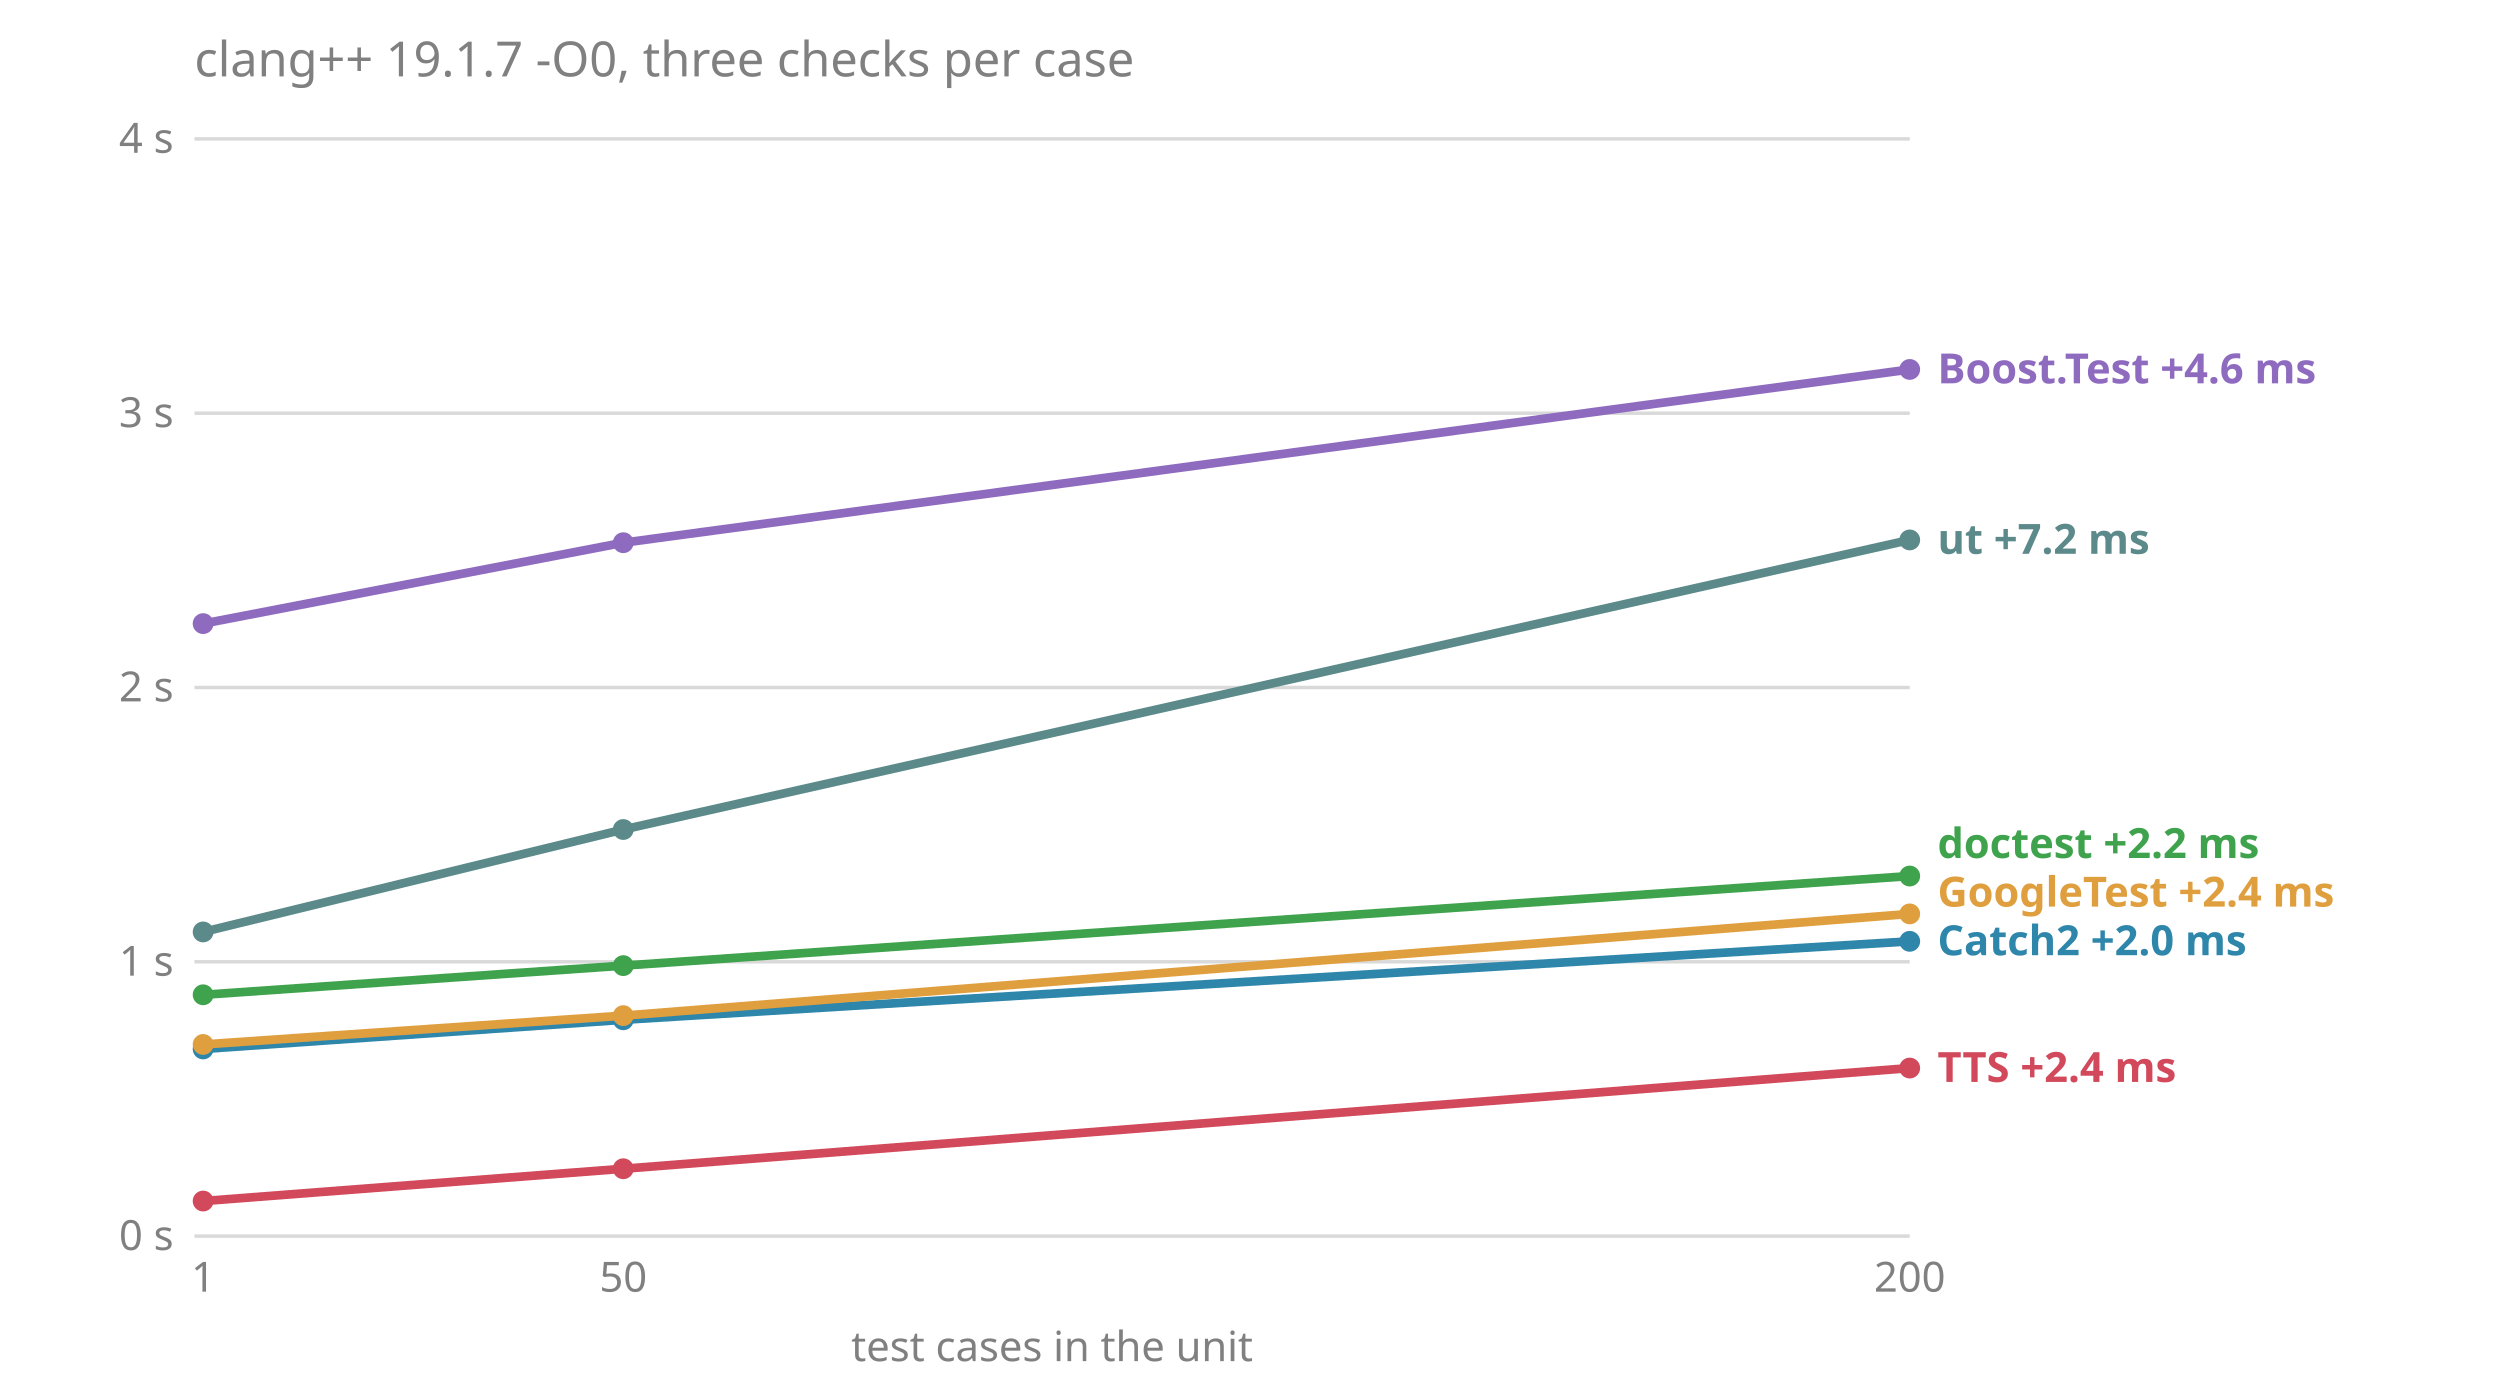
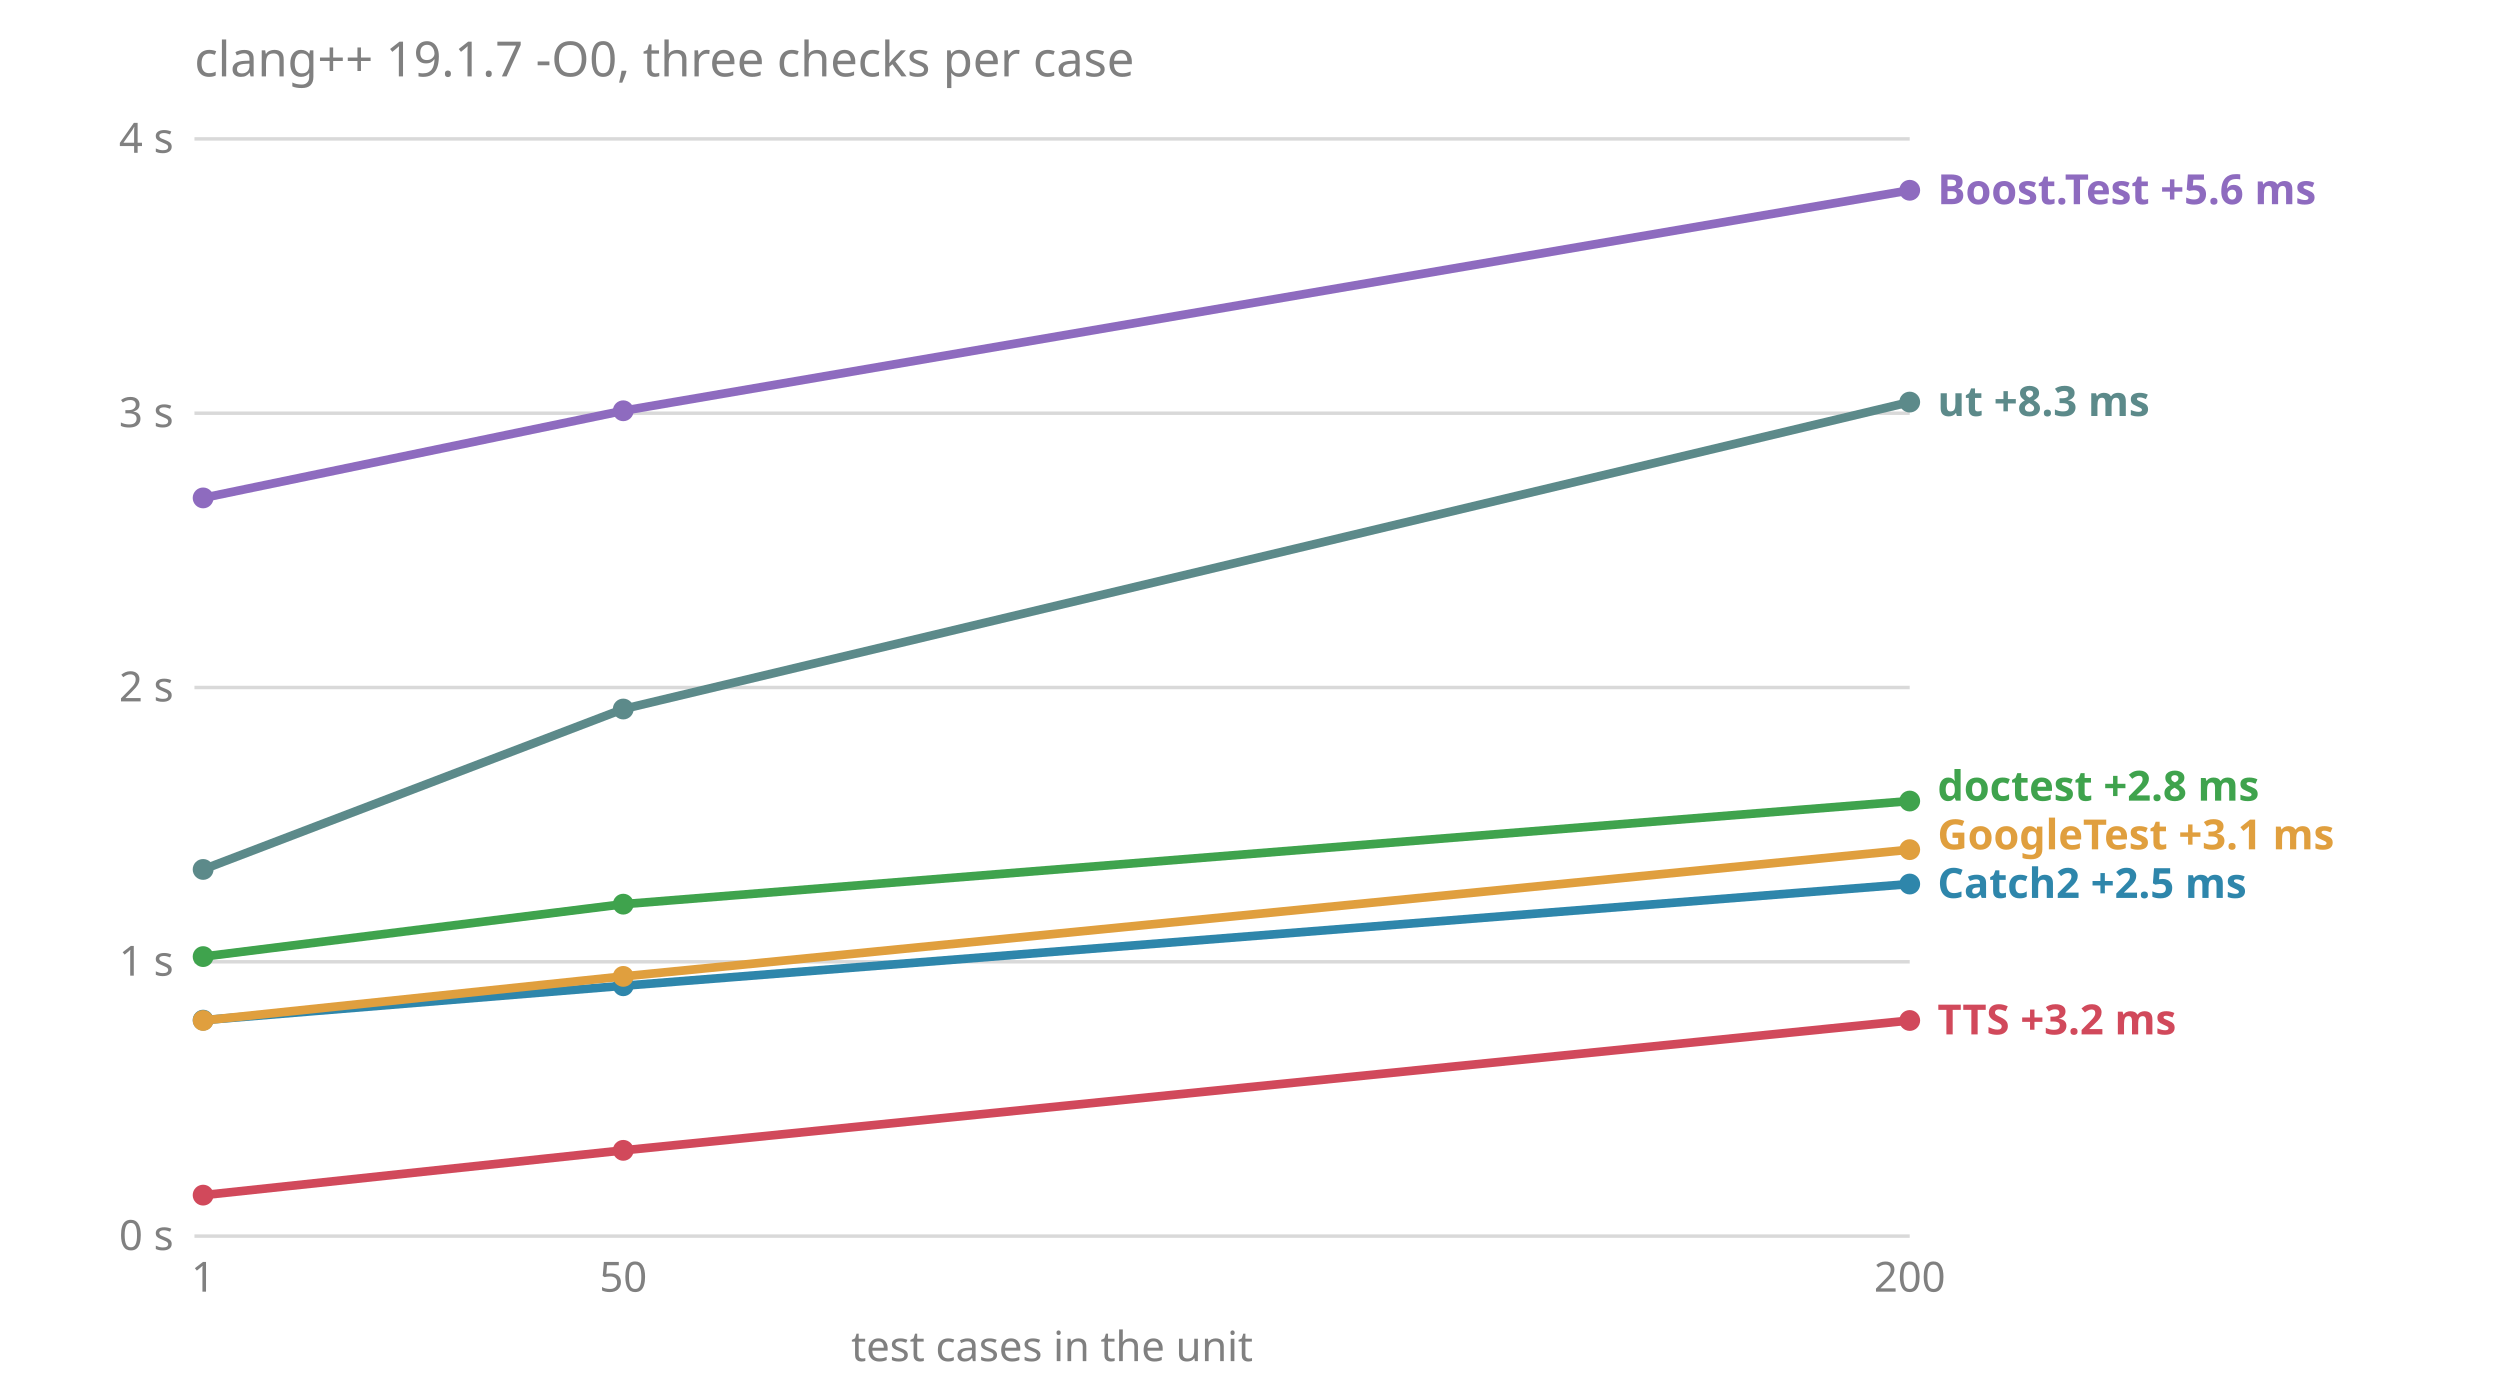
<svg xmlns="http://www.w3.org/2000/svg" viewBox="0 0 720 400" font-family="sans-serif" font-size="12">
  <text x="56" y="22" fill="#808080" font-size="14">clang++ 19.1.7 -O0, three checks per case</text>
  <line x1="56" x2="550" y1="356.0" y2="356.0" stroke="#808080" stroke-opacity="0.3" />
  <text x="50" y="360.0" fill="#808080" text-anchor="end">0 s</text>
  <line x1="56" x2="550" y1="277.0" y2="277.0" stroke="#808080" stroke-opacity="0.3" />
  <text x="50" y="281.0" fill="#808080" text-anchor="end">1 s</text>
  <line x1="56" x2="550" y1="198.0" y2="198.0" stroke="#808080" stroke-opacity="0.3" />
  <text x="50" y="202.0" fill="#808080" text-anchor="end">2 s</text>
  <line x1="56" x2="550" y1="119.0" y2="119.0" stroke="#808080" stroke-opacity="0.3" />
  <text x="50" y="123.0" fill="#808080" text-anchor="end">3 s</text>
  <line x1="56" x2="550" y1="40.0" y2="40.0" stroke="#808080" stroke-opacity="0.3" />
  <text x="50" y="44.0" fill="#808080" text-anchor="end">4 s</text>
  <text x="58.5" y="372" fill="#808080" text-anchor="middle">1</text>
  <text x="179.5" y="372" fill="#808080" text-anchor="middle">50</text>
  <text x="550.0" y="372" fill="#808080" text-anchor="middle">200</text>
  <text x="303.0" y="392" fill="#808080" text-anchor="middle">test cases in the unit</text>
-   <text x="558" y="311.6" fill="#d1495b" font-weight="bold">TTS +2.4 ms</text>
-   <text x="558" y="275.1" fill="#2e86ab" font-weight="bold">Catch2 +2.0 ms</text>
-   <text x="558" y="261.1" fill="#e09f3e" font-weight="bold">GoogleTest +2.4 ms</text>
-   <text x="558" y="247.1" fill="#3fa34d" font-weight="bold">doctest +2.2 ms</text>
-   <text x="558" y="159.5" fill="#5c8a8a" font-weight="bold">ut +7.2 ms</text>
-   <text x="558" y="110.4" fill="#8e6bbf" font-weight="bold">Boost.Test +4.6 ms</text>
-   <polyline points="58.5,179.6 179.5,156.3 550.0,106.4" fill="none" stroke="#8e6bbf" stroke-width="2.5" />
-   <circle cx="58.5" cy="179.6" r="3" fill="#8e6bbf" />
-   <circle cx="179.5" cy="156.3" r="3" fill="#8e6bbf" />
-   <circle cx="550.0" cy="106.4" r="3" fill="#8e6bbf" />
-   <polyline points="58.5,302.1 179.5,293.7 550.0,271.1" fill="none" stroke="#2e86ab" stroke-width="2.5" />
-   <circle cx="58.5" cy="302.1" r="3" fill="#2e86ab" />
-   <circle cx="179.5" cy="293.7" r="3" fill="#2e86ab" />
-   <circle cx="550.0" cy="271.1" r="3" fill="#2e86ab" />
-   <polyline points="58.5,286.5 179.5,278.1 550.0,252.3" fill="none" stroke="#3fa34d" stroke-width="2.5" />
-   <circle cx="58.5" cy="286.5" r="3" fill="#3fa34d" />
-   <circle cx="179.5" cy="278.1" r="3" fill="#3fa34d" />
-   <circle cx="550.0" cy="252.3" r="3" fill="#3fa34d" />
-   <polyline points="58.5,300.8 179.5,292.5 550.0,263.2" fill="none" stroke="#e09f3e" stroke-width="2.5" />
-   <circle cx="58.5" cy="300.8" r="3" fill="#e09f3e" />
-   <circle cx="179.5" cy="292.5" r="3" fill="#e09f3e" />
-   <circle cx="550.0" cy="263.2" r="3" fill="#e09f3e" />
-   <polyline points="58.5,345.9 179.5,336.6 550.0,307.6" fill="none" stroke="#d1495b" stroke-width="2.5" />
-   <circle cx="58.5" cy="345.9" r="3" fill="#d1495b" />
-   <circle cx="179.5" cy="336.6" r="3" fill="#d1495b" />
-   <circle cx="550.0" cy="307.6" r="3" fill="#d1495b" />
-   <polyline points="58.5,268.4 179.5,238.9 550.0,155.5" fill="none" stroke="#5c8a8a" stroke-width="2.5" />
-   <circle cx="58.5" cy="268.4" r="3" fill="#5c8a8a" />
-   <circle cx="179.5" cy="238.9" r="3" fill="#5c8a8a" />
-   <circle cx="550.0" cy="155.5" r="3" fill="#5c8a8a" />
+   <text x="558" y="297.9" fill="#d1495b" font-weight="bold">TTS +3.2 ms</text>
+   <text x="558" y="258.6" fill="#2e86ab" font-weight="bold">Catch2 +2.5 ms</text>
+   <text x="558" y="244.6" fill="#e09f3e" font-weight="bold">GoogleTest +3.1 ms</text>
+   <text x="558" y="230.6" fill="#3fa34d" font-weight="bold">doctest +2.8 ms</text>
+   <text x="558" y="119.8" fill="#5c8a8a" font-weight="bold">ut +8.3 ms</text>
+   <text x="558" y="58.8" fill="#8e6bbf" font-weight="bold">Boost.Test +5.6 ms</text>
+   <polyline points="58.5,143.4 179.5,118.3 550.0,54.8" fill="none" stroke="#8e6bbf" stroke-width="2.5" />
+   <circle cx="58.5" cy="143.4" r="3" fill="#8e6bbf" />
+   <circle cx="179.5" cy="118.3" r="3" fill="#8e6bbf" />
+   <circle cx="550.0" cy="54.8" r="3" fill="#8e6bbf" />
+   <polyline points="58.5,293.8 179.5,283.9 550.0,254.6" fill="none" stroke="#2e86ab" stroke-width="2.5" />
+   <circle cx="58.5" cy="293.8" r="3" fill="#2e86ab" />
+   <circle cx="179.5" cy="283.9" r="3" fill="#2e86ab" />
+   <circle cx="550.0" cy="254.6" r="3" fill="#2e86ab" />
+   <polyline points="58.5,275.5 179.5,260.4 550.0,230.7" fill="none" stroke="#3fa34d" stroke-width="2.5" />
+   <circle cx="58.5" cy="275.5" r="3" fill="#3fa34d" />
+   <circle cx="179.5" cy="260.4" r="3" fill="#3fa34d" />
+   <circle cx="550.0" cy="230.7" r="3" fill="#3fa34d" />
+   <polyline points="58.5,293.9 179.5,281.2 550.0,244.7" fill="none" stroke="#e09f3e" stroke-width="2.5" />
+   <circle cx="58.5" cy="293.9" r="3" fill="#e09f3e" />
+   <circle cx="179.5" cy="281.2" r="3" fill="#e09f3e" />
+   <circle cx="550.0" cy="244.7" r="3" fill="#e09f3e" />
+   <polyline points="58.5,344.2 179.5,331.3 550.0,293.9" fill="none" stroke="#d1495b" stroke-width="2.5" />
+   <circle cx="58.5" cy="344.2" r="3" fill="#d1495b" />
+   <circle cx="179.5" cy="331.3" r="3" fill="#d1495b" />
+   <circle cx="550.0" cy="293.9" r="3" fill="#d1495b" />
+   <polyline points="58.5,250.4 179.5,204.2 550.0,115.8" fill="none" stroke="#5c8a8a" stroke-width="2.5" />
+   <circle cx="58.5" cy="250.4" r="3" fill="#5c8a8a" />
+   <circle cx="179.5" cy="204.2" r="3" fill="#5c8a8a" />
+   <circle cx="550.0" cy="115.8" r="3" fill="#5c8a8a" />
</svg>
